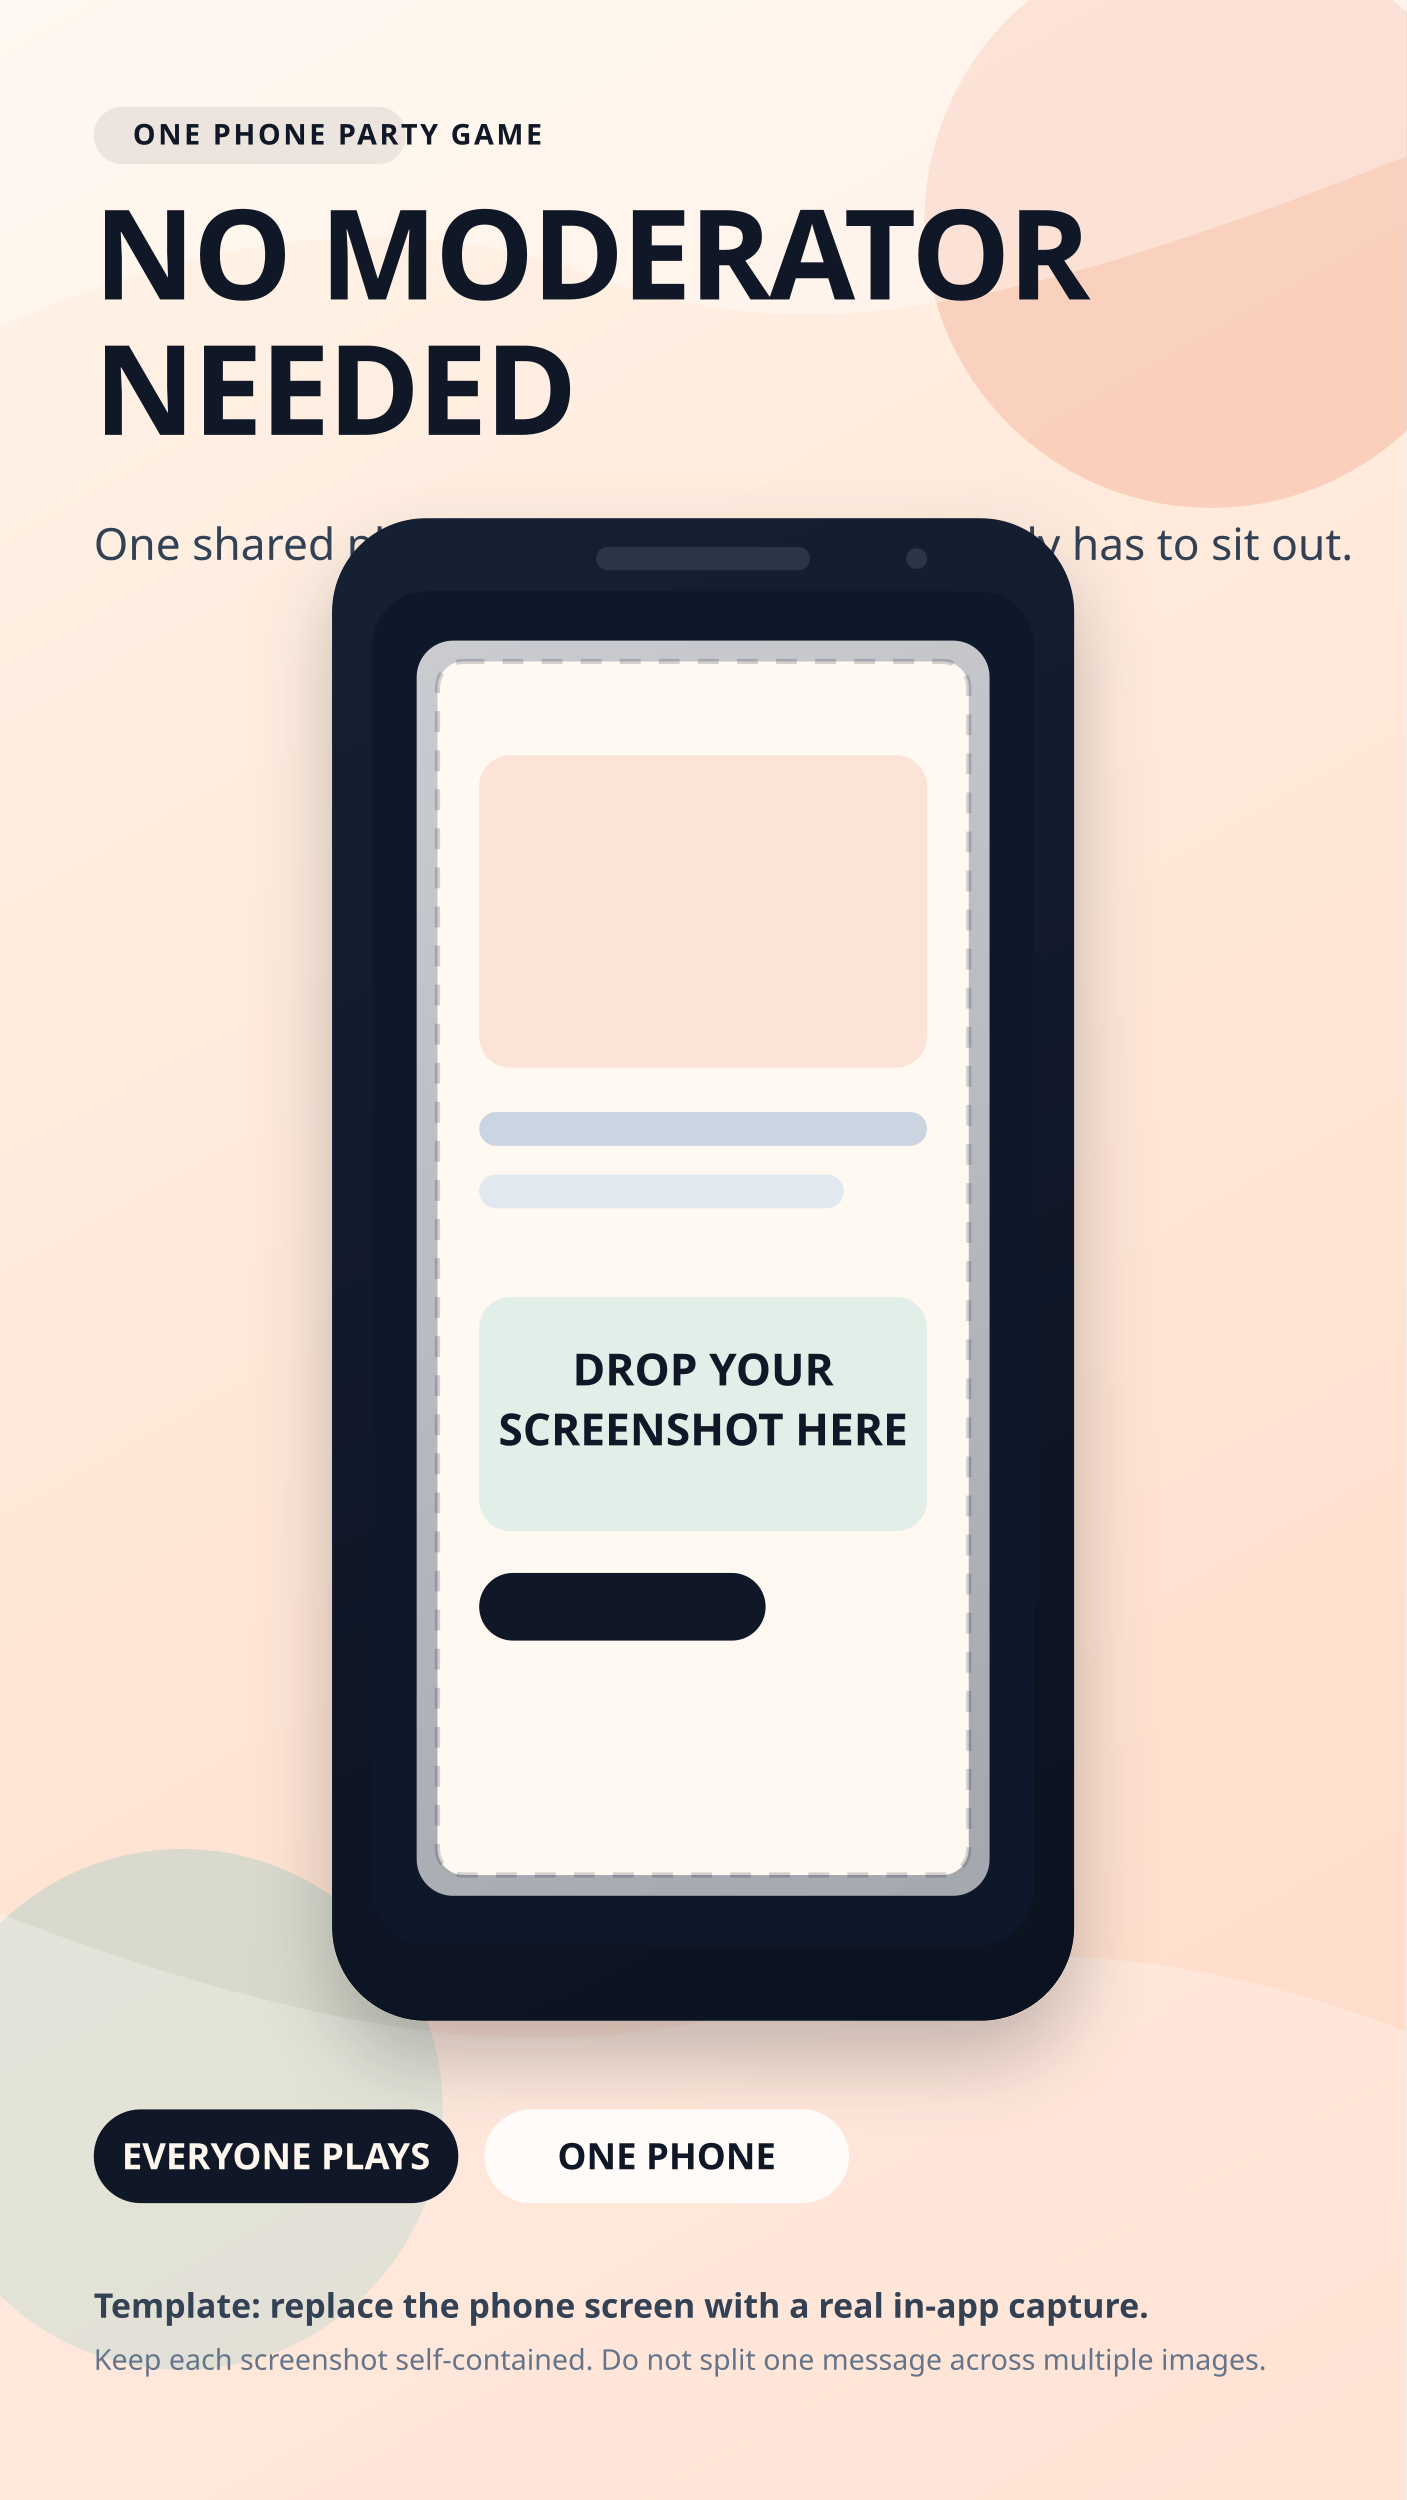
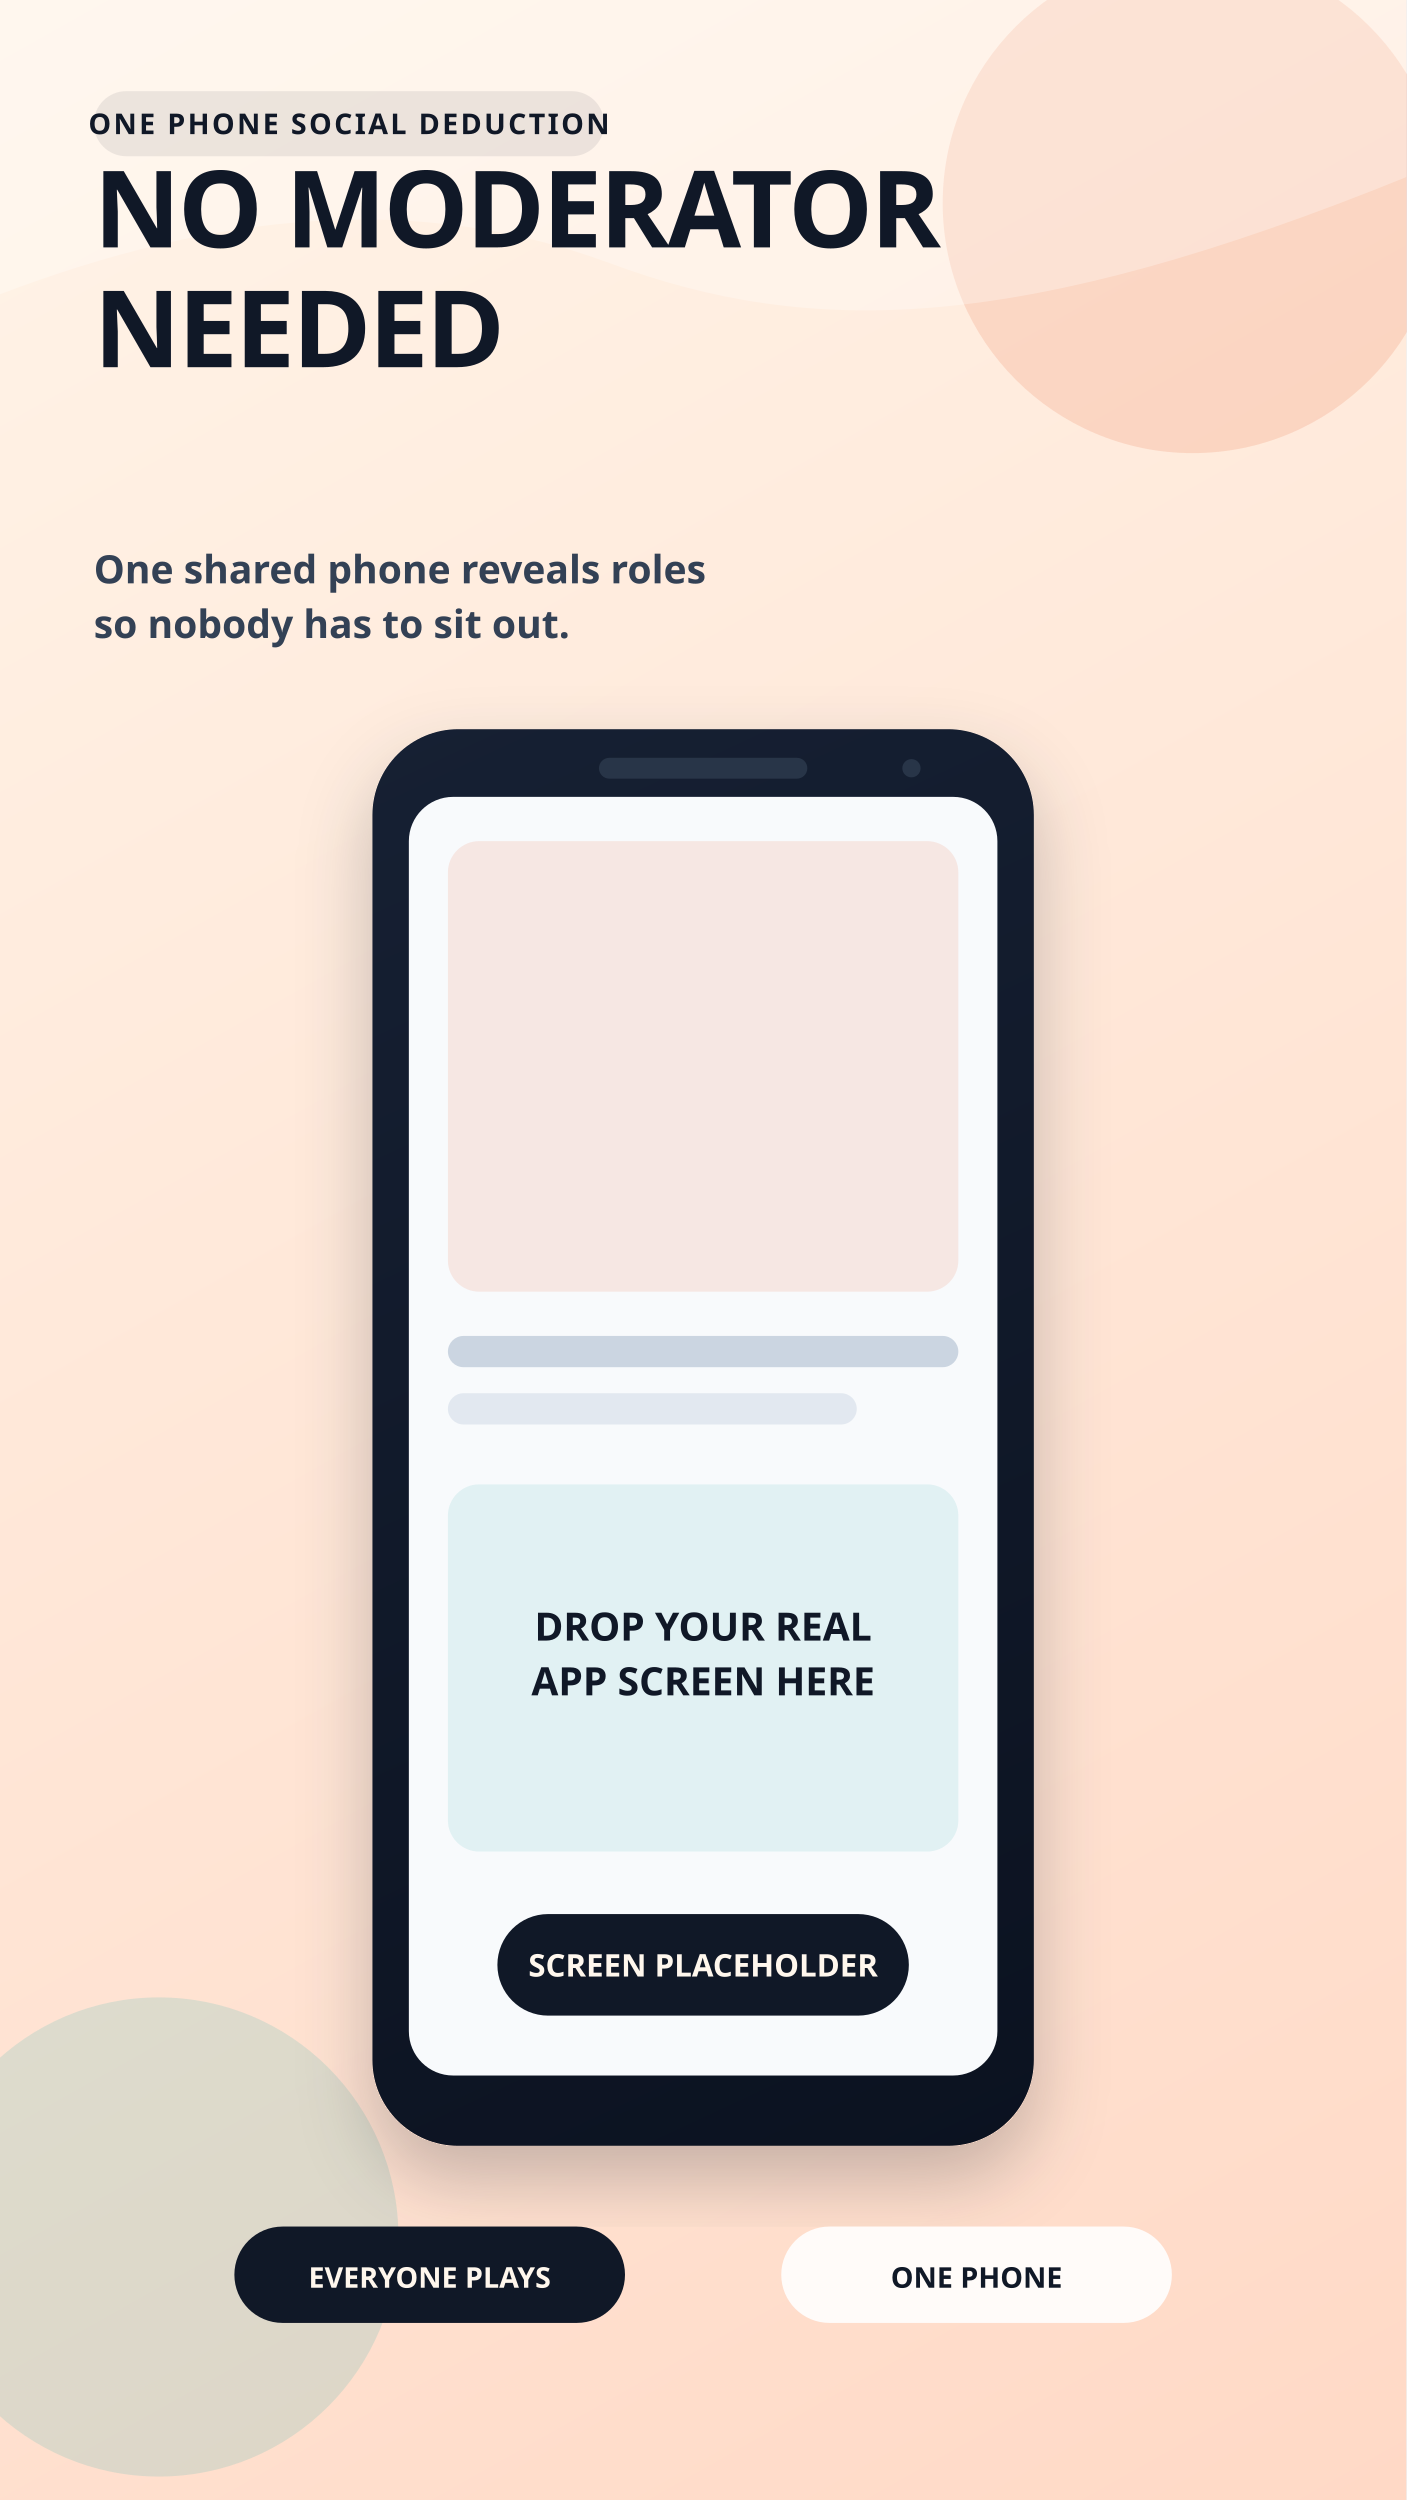
<svg xmlns="http://www.w3.org/2000/svg" width="1080" height="1920" viewBox="0 0 1080 1920" fill="none">
  <defs>
    <linearGradient id="bg" x1="0" y1="0" x2="1080" y2="1920" gradientUnits="userSpaceOnUse">
      <stop stop-color="#FFF4E8" />
      <stop offset="1" stop-color="#FFD9C6" />
    </linearGradient>
-     <linearGradient id="phoneShell" x1="275" y1="420" x2="805" y2="1540" gradientUnits="userSpaceOnUse">
+     <linearGradient id="phoneShell" x1="286" y1="560" x2="794" y2="1650" gradientUnits="userSpaceOnUse">
      <stop stop-color="#162033" />
      <stop offset="1" stop-color="#0B1220" />
    </linearGradient>
-     <linearGradient id="screenGlow" x1="320" y1="490" x2="760" y2="1460" gradientUnits="userSpaceOnUse">
-       <stop stop-color="#FFFFFF" stop-opacity="0.78" />
-       <stop offset="1" stop-color="#FFFFFF" stop-opacity="0.62" />
-     </linearGradient>
-     <filter id="shadow" x="195" y="368" width="690" height="1280" filterUnits="userSpaceOnUse" color-interpolation-filters="sRGB">
+     <filter id="shadow" x="220" y="510" width="640" height="1200" filterUnits="userSpaceOnUse" color-interpolation-filters="sRGB">
      <feFlood flood-opacity="0" result="BackgroundImageFix" />
      <feColorMatrix in="SourceAlpha" type="matrix" values="0 0 0 0 0 0 0 0 0 0 0 0 0 0 0 0 0 0 127 0" result="hardAlpha" />
-       <feOffset dy="30" />
-       <feGaussianBlur stdDeviation="30" />
+       <feOffset dy="26" />
+       <feGaussianBlur stdDeviation="28" />
      <feComposite in2="hardAlpha" operator="out" />
-       <feColorMatrix type="matrix" values="0 0 0 0 0.071 0 0 0 0 0.11 0 0 0 0 0.161 0 0 0 0.25 0" />
+       <feColorMatrix type="matrix" values="0 0 0 0 0.071 0 0 0 0 0.11 0 0 0 0 0.161 0 0 0 0.24 0" />
      <feBlend mode="normal" in2="BackgroundImageFix" result="effect1_dropShadow_1_1" />
      <feBlend mode="normal" in="SourceGraphic" in2="effect1_dropShadow_1_1" result="shape" />
    </filter>
  </defs>
  <rect width="1080" height="1920" fill="url(#bg)" />
-   <circle cx="930" cy="170" r="220" fill="#E4572E" fill-opacity="0.18" />
-   <circle cx="140" cy="1620" r="200" fill="#0EA5A4" fill-opacity="0.16" />
-   <path d="M0 250C160 180 310 160 450 210C595 262 725 261 1080 120V0H0V250Z" fill="#FFFFFF" fill-opacity="0.35" />
-   <path d="M1080 1560C910 1495 760 1485 620 1530C470 1580 315 1590 0 1470V1920H1080V1560Z" fill="#FFFFFF" fill-opacity="0.25" />
-   <rect x="72" y="82" width="240" height="44" rx="22" fill="#101827" fill-opacity="0.08" />
-   <text x="102" y="111" fill="#101827" font-family="Aptos, Bahnschrift, Segoe UI, sans-serif" font-size="22" font-weight="700" letter-spacing="2">ONE PHONE PARTY GAME</text>
-   <text x="72" y="230" fill="#101827" font-family="Aptos Display, Bahnschrift, Segoe UI, sans-serif" font-size="96" font-weight="800" letter-spacing="-2">NO MODERATOR</text>
-   <text x="72" y="334" fill="#101827" font-family="Aptos Display, Bahnschrift, Segoe UI, sans-serif" font-size="96" font-weight="800" letter-spacing="-2">NEEDED</text>
-   <text x="72" y="430" fill="#334155" font-family="Aptos, Bahnschrift, Segoe UI, sans-serif" font-size="34" font-weight="500">One shared phone reveals the roles so nobody has to sit out.</text>
+   <circle cx="916" cy="156" r="192" fill="#E4572E" fill-opacity="0.15" />
+   <circle cx="122" cy="1718" r="184" fill="#0EA5A4" fill-opacity="0.14" />
+   <path d="M0 226C168 162 322 148 468 202C624 260 784 256 1080 136V0H0V226Z" fill="#FFFFFF" fill-opacity="0.28" />
+   <rect x="72" y="70" width="392" height="50" rx="25" fill="#101827" fill-opacity="0.08" />
+   <text x="268" y="103" text-anchor="middle" fill="#101827" font-family="Aptos, Bahnschrift, Segoe UI, sans-serif" font-size="22" font-weight="800" letter-spacing="1.8">ONE PHONE SOCIAL DEDUCTION</text>
+   <text x="72" y="190" fill="#101827" font-family="Aptos Display, Bahnschrift, Segoe UI, sans-serif" font-size="82" font-weight="800" letter-spacing="-2">NO MODERATOR</text>
+   <text x="72" y="282" fill="#101827" font-family="Aptos Display, Bahnschrift, Segoe UI, sans-serif" font-size="82" font-weight="800" letter-spacing="-2">NEEDED</text>
+   <text x="72" y="448" fill="#334155" font-family="Aptos, Bahnschrift, Segoe UI, sans-serif" font-size="30" font-weight="600">One shared phone reveals roles</text>
+   <text x="72" y="490" fill="#334155" font-family="Aptos, Bahnschrift, Segoe UI, sans-serif" font-size="30" font-weight="600">so nobody has to sit out.</text>
  <g filter="url(#shadow)">
-     <rect x="255" y="398" width="570" height="1154" rx="72" fill="url(#phoneShell)" />
-     <rect x="286" y="454" width="508" height="1040" rx="42" fill="#0F172A" />
-     <rect x="458" y="420" width="164" height="18" rx="9" fill="#2A3548" />
-     <circle cx="704" cy="429" r="8" fill="#2A3548" />
-     <g id="screen-slot">
-       <rect x="320" y="492" width="440" height="964" rx="28" fill="url(#screenGlow)" />
-       <rect x="336" y="508" width="408" height="932" rx="20" fill="#FFF9F2" stroke="#0F172A" stroke-opacity="0.18" stroke-width="4" stroke-dasharray="16 14" />
-       <rect x="368" y="580" width="344" height="240" rx="24" fill="#E4572E" fill-opacity="0.14" />
-       <rect x="368" y="854" width="344" height="26" rx="13" fill="#CBD5E1" />
-       <rect x="368" y="902" width="280" height="26" rx="13" fill="#E2E8F0" />
-       <rect x="368" y="996" width="344" height="180" rx="24" fill="#0EA5A4" fill-opacity="0.12" />
-       <rect x="368" y="1208" width="220" height="52" rx="26" fill="#101827" />
-       <text x="540" y="1064" text-anchor="middle" fill="#101827" font-family="Aptos, Bahnschrift, Segoe UI, sans-serif" font-size="34" font-weight="800">DROP YOUR</text>
-       <text x="540" y="1110" text-anchor="middle" fill="#101827" font-family="Aptos, Bahnschrift, Segoe UI, sans-serif" font-size="34" font-weight="800">SCREENSHOT HERE</text>
-     </g>
+     <rect x="286" y="560" width="508" height="1088" rx="66" fill="url(#phoneShell)" />
+     <rect x="314" y="612" width="452" height="982" rx="34" fill="#F8FAFC" />
+     <rect x="460" y="582" width="160" height="16" rx="8" fill="#283548" />
+     <circle cx="700" cy="590" r="7" fill="#283548" />
+     <rect x="344" y="646" width="392" height="346" rx="24" fill="#E4572E" fill-opacity="0.12" />
+     <rect x="344" y="1026" width="392" height="24" rx="12" fill="#CBD5E1" />
+     <rect x="344" y="1070" width="314" height="24" rx="12" fill="#E2E8F0" />
+     <rect x="344" y="1140" width="392" height="282" rx="24" fill="#0EA5A4" fill-opacity="0.10" />
+     <rect x="382" y="1470" width="316" height="78" rx="39" fill="#101827" />
+     <text x="540" y="1260" text-anchor="middle" fill="#101827" font-family="Aptos, Bahnschrift, Segoe UI, sans-serif" font-size="30" font-weight="800">DROP YOUR REAL</text>
+     <text x="540" y="1302" text-anchor="middle" fill="#101827" font-family="Aptos, Bahnschrift, Segoe UI, sans-serif" font-size="30" font-weight="800">APP SCREEN HERE</text>
+     <text x="540" y="1518" text-anchor="middle" fill="#FFF7ED" font-family="Aptos, Bahnschrift, Segoe UI, sans-serif" font-size="24" font-weight="800">SCREEN PLACEHOLDER</text>
  </g>
-   <rect x="72" y="1620" width="280" height="72" rx="36" fill="#101827" />
-   <text x="212" y="1666" text-anchor="middle" fill="#FFF7ED" font-family="Aptos, Bahnschrift, Segoe UI, sans-serif" font-size="28" font-weight="800">EVERYONE PLAYS</text>
-   <rect x="372" y="1620" width="280" height="72" rx="36" fill="#FFFFFF" fill-opacity="0.84" />
-   <text x="512" y="1666" text-anchor="middle" fill="#101827" font-family="Aptos, Bahnschrift, Segoe UI, sans-serif" font-size="28" font-weight="800">ONE PHONE</text>
-   <text x="72" y="1780" fill="#334155" font-family="Aptos, Bahnschrift, Segoe UI, sans-serif" font-size="26" font-weight="600">Template: replace the phone screen with a real in-app capture.</text>
-   <text x="72" y="1820" fill="#64748B" font-family="Aptos, Bahnschrift, Segoe UI, sans-serif" font-size="22" font-weight="500">Keep each screenshot self-contained. Do not split one message across multiple images.</text>
+   <rect x="180" y="1710" width="300" height="74" rx="37" fill="#101827" />
+   <text x="330" y="1757" text-anchor="middle" fill="#FFF7ED" font-family="Aptos, Bahnschrift, Segoe UI, sans-serif" font-size="22" font-weight="800">EVERYONE PLAYS</text>
+   <rect x="600" y="1710" width="300" height="74" rx="37" fill="#FFFFFF" fill-opacity="0.88" />
+   <text x="750" y="1757" text-anchor="middle" fill="#101827" font-family="Aptos, Bahnschrift, Segoe UI, sans-serif" font-size="22" font-weight="800">ONE PHONE</text>
</svg>
